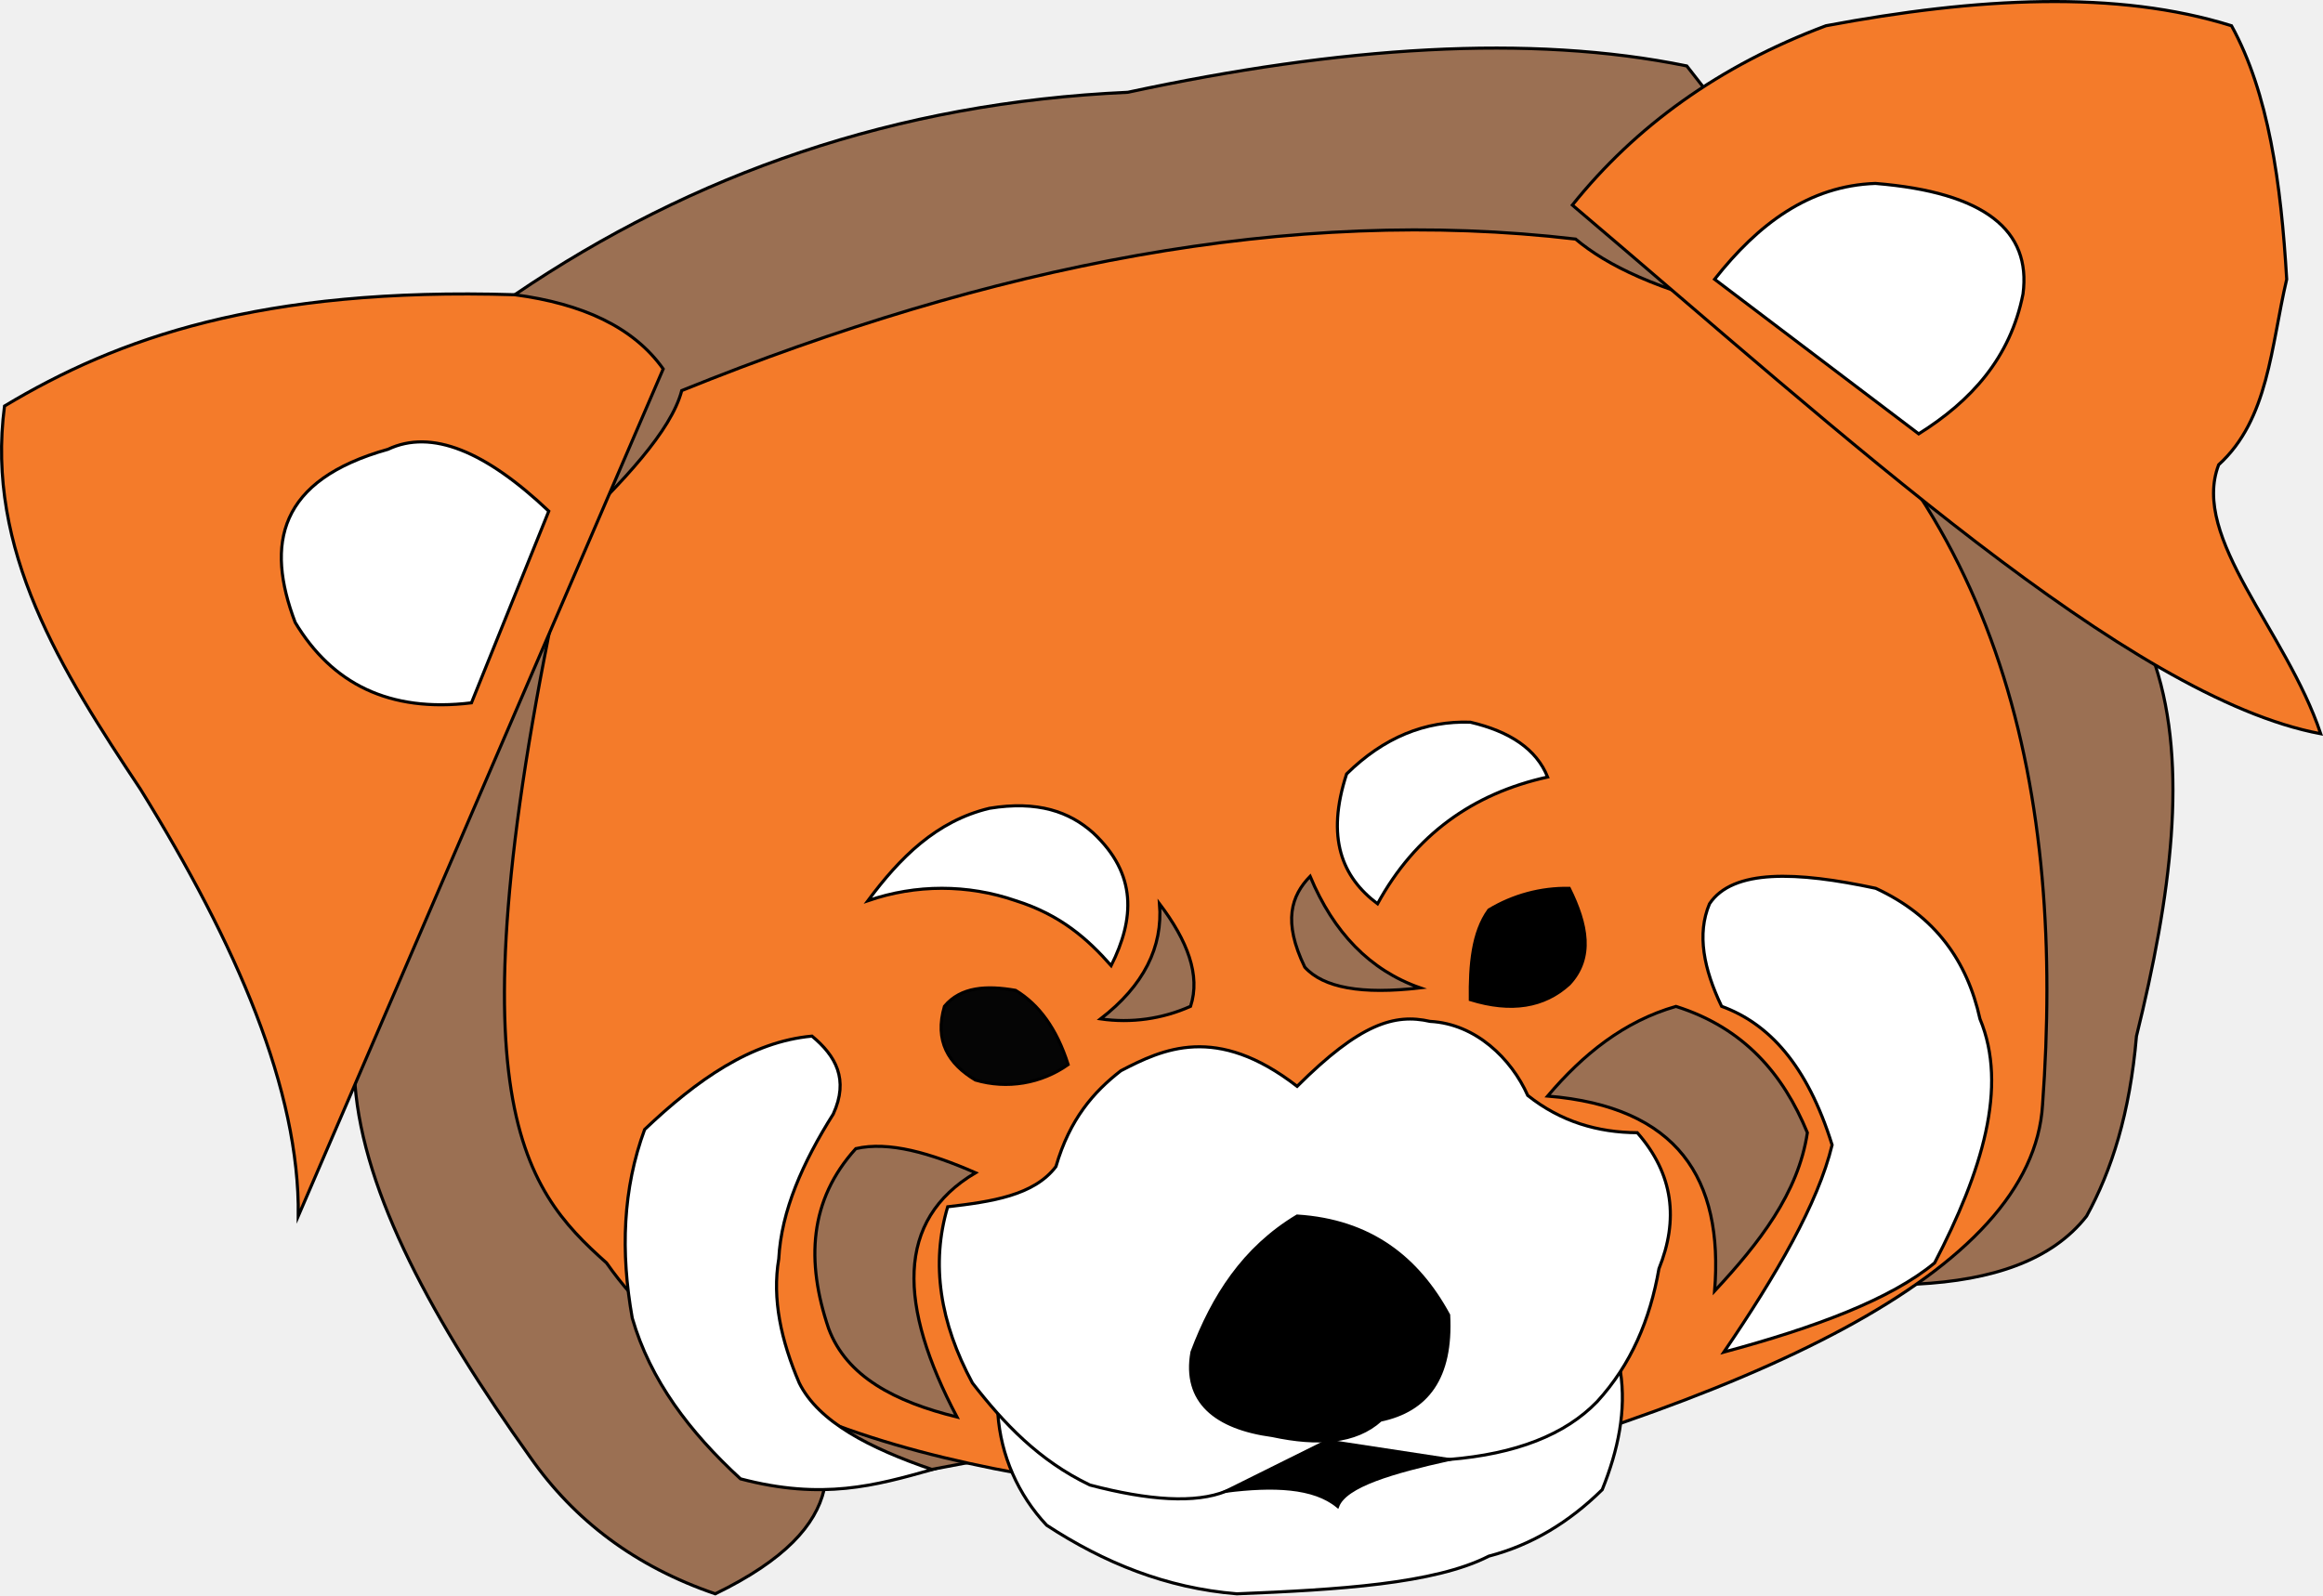
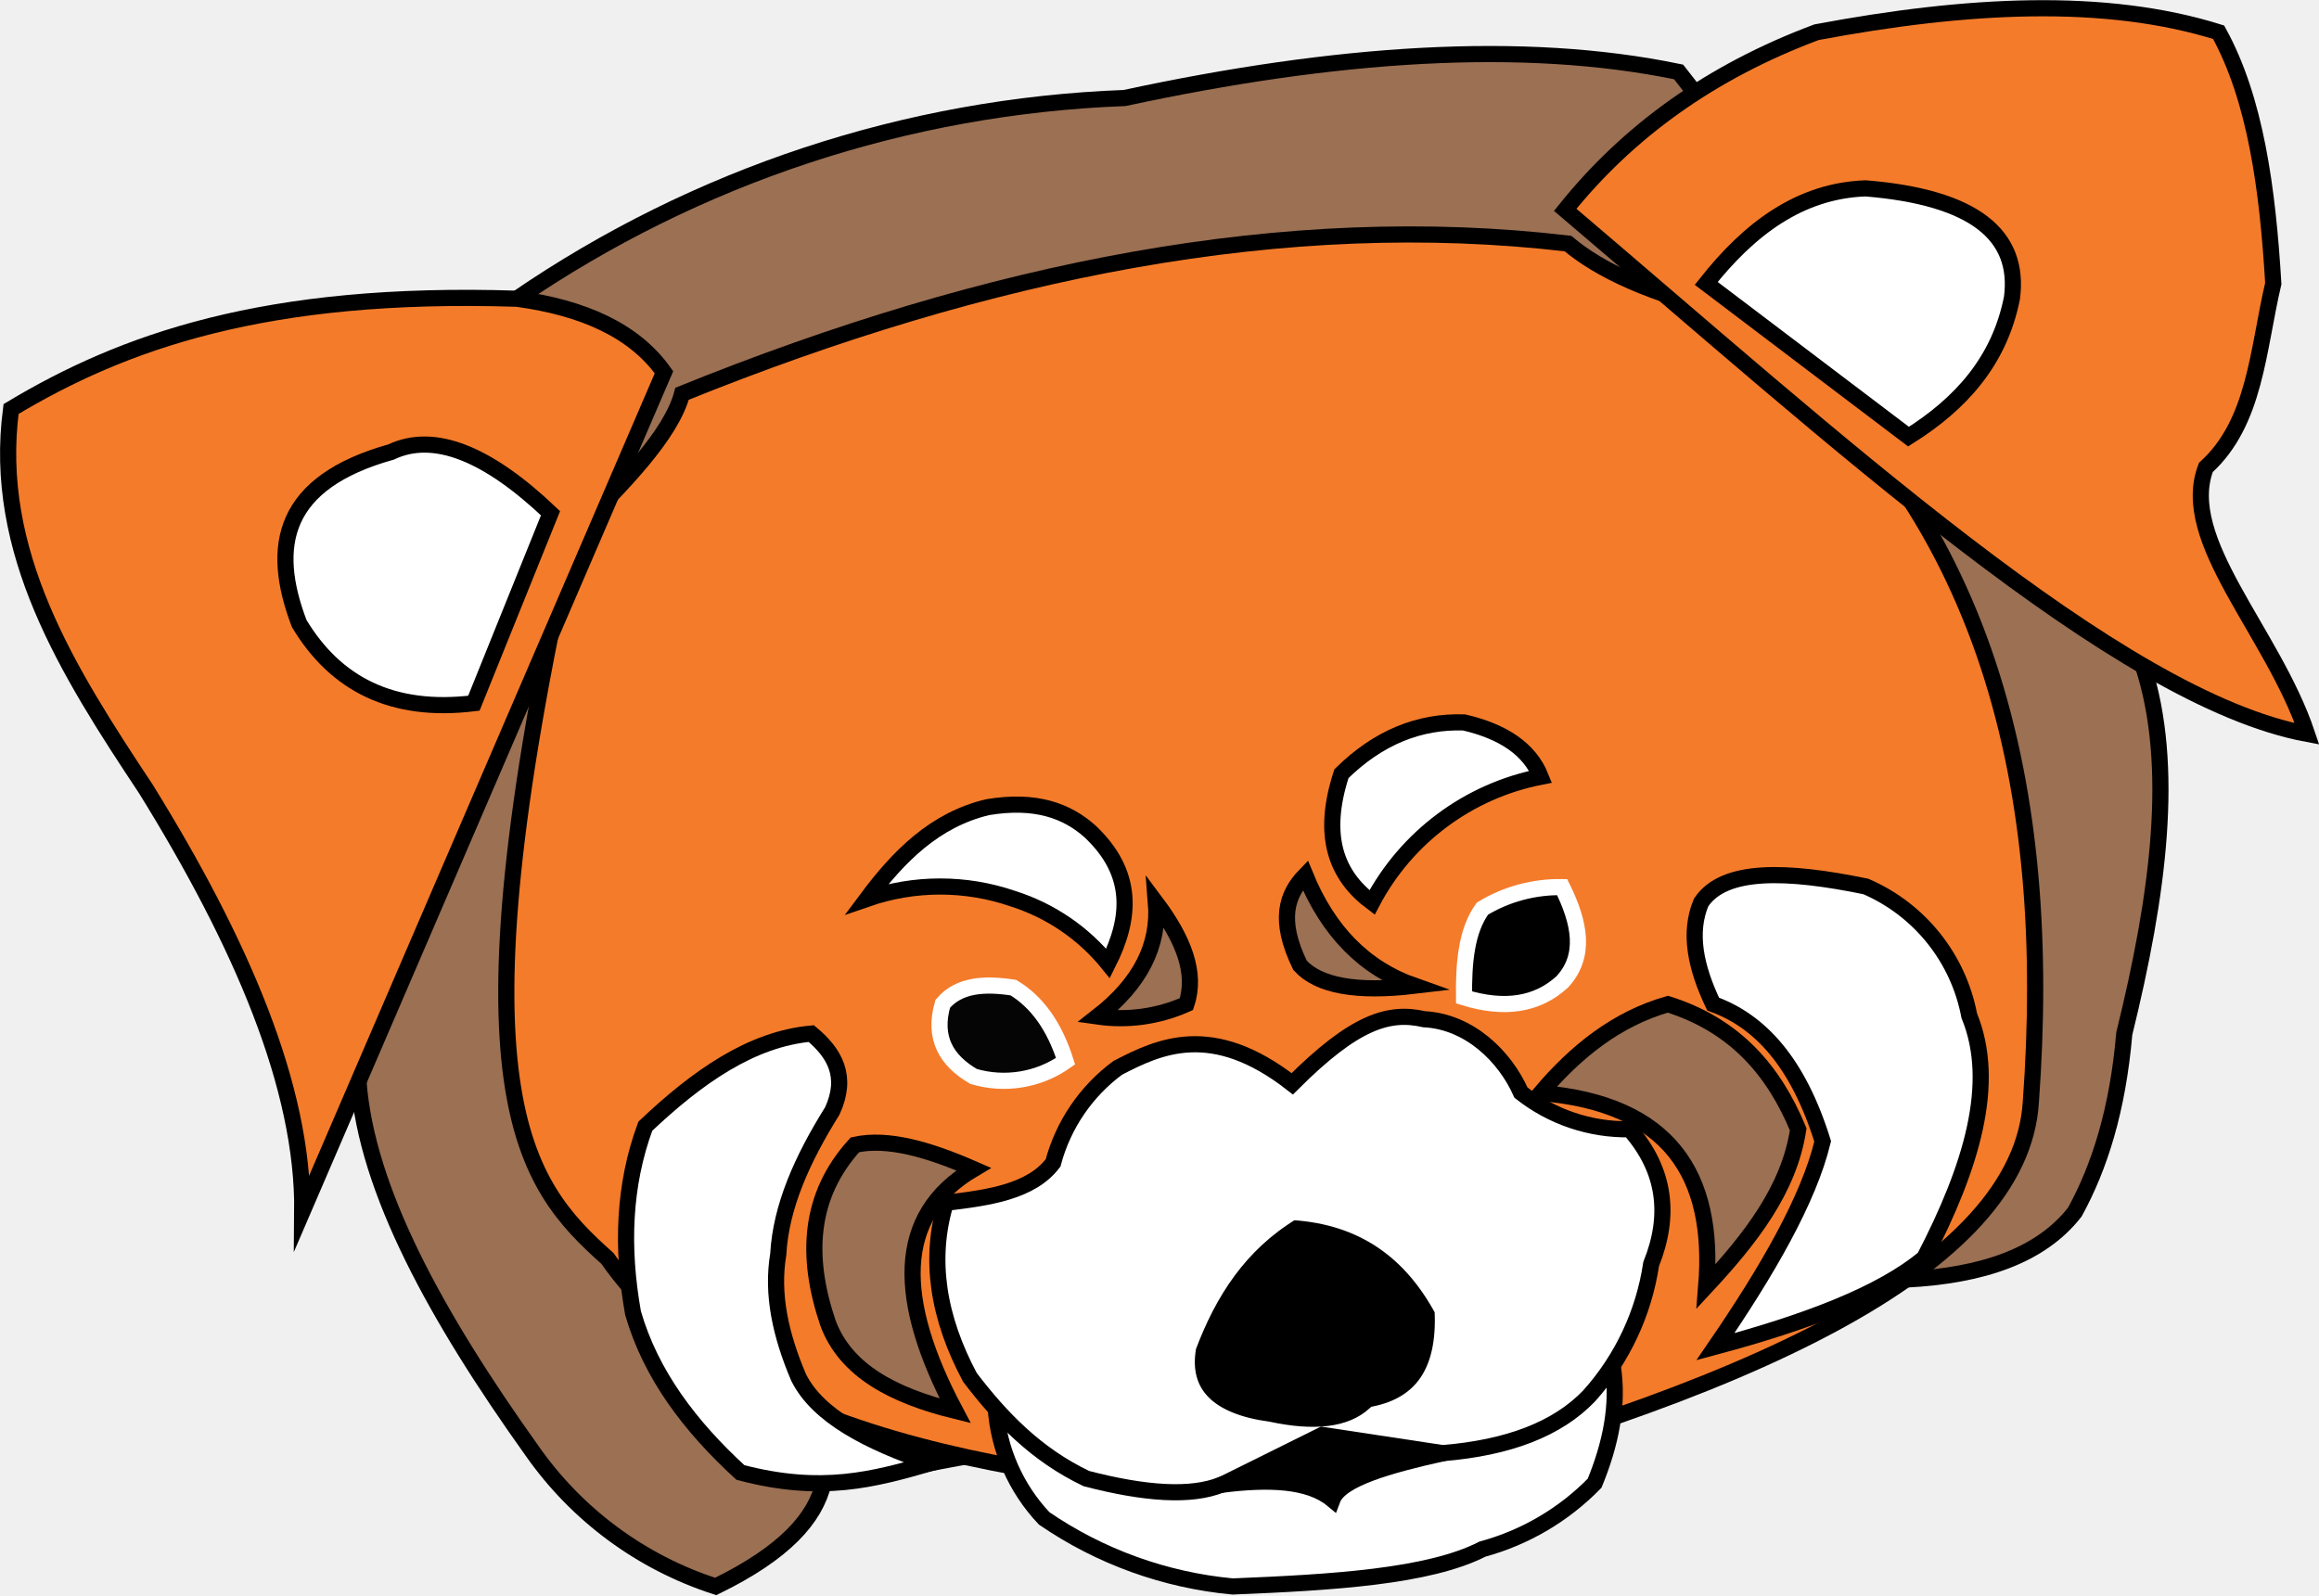
- <svg xmlns="http://www.w3.org/2000/svg" id="ec0e3779-8c3b-444a-98fd-cf63c3a41454" data-name="Layer 2" viewBox="0 0 751.2 516.05">
+ <svg xmlns="http://www.w3.org/2000/svg" id="f133a5ca-fb60-4262-a720-14c53d557370" data-name="Layer 2" viewBox="0 0 287.16 197.57">
  <defs>
-     <style>.a4aa5e37-c8eb-43a0-b839-50caae9a0b2e{fill:#9b7053;}.a300a340-0b66-498e-8597-ef89f7d19ae4,.a4aa5e37-c8eb-43a0-b839-50caae9a0b2e,.ae95533a-16f2-4039-b0a9-cfa1a6e1434b,.ea7afe06-83c2-44f4-aa77-c9ffdf2bf403,.fc5931e2-e59a-45c3-8237-a819b2f6cbd2{stroke:#000;stroke-miterlimit:10;}.ea7afe06-83c2-44f4-aa77-c9ffdf2bf403{fill:#f47b2a;}.a300a340-0b66-498e-8597-ef89f7d19ae4{fill:#fff;}.ae95533a-16f2-4039-b0a9-cfa1a6e1434b{fill:#050505;}</style>
+     <style>.e7925c2e-5587-484a-9988-628fd3a74f08{fill:#9b7053;}.bcd447fb-009a-4438-a4ca-01a37413eaa3,.e7925c2e-5587-484a-9988-628fd3a74f08,.ef7182ec-fc2c-459f-85aa-ce682bd43803,.fabc5203-c54a-4811-b1d2-d6dda51acc7a{stroke:#000;}.a0f1ca2c-5e22-4615-b529-a0a5263bb6b2,.bcd447fb-009a-4438-a4ca-01a37413eaa3,.e7925c2e-5587-484a-9988-628fd3a74f08,.e8c0d404-fd20-48c7-b431-670e1d4295e6,.ef7182ec-fc2c-459f-85aa-ce682bd43803,.fabc5203-c54a-4811-b1d2-d6dda51acc7a{stroke-miterlimit:10;stroke-width:2px;}.fabc5203-c54a-4811-b1d2-d6dda51acc7a{fill:#f47b2a;}.bcd447fb-009a-4438-a4ca-01a37413eaa3{fill:#fff;}.a0f1ca2c-5e22-4615-b529-a0a5263bb6b2,.e8c0d404-fd20-48c7-b431-670e1d4295e6{stroke:#fff;}.e8c0d404-fd20-48c7-b431-670e1d4295e6{fill:#050505;}</style>
  </defs>
-   <path class="a4aa5e37-c8eb-43a0-b839-50caae9a0b2e" d="M397.84,421.9c2.73,35.44,25.36,76.74,56.66,120.6,14.29,20.44,34,35.37,59.85,44.19,22.61-11,32.51-22.28,35.18-33.69l353.26-66.48c24.49-1.24,43.76-7.63,55-22,8.08-14.71,14-33.2,16.13-58.2,11.16-45.21,16.76-87.25,6.09-120L828.5,92.5c-50.82-10.41-112-6.27-180.75,8.52-75,3.38-140.56,26.29-198.25,65.48Z" transform="translate(-283.04 -71.17)" />
-   <path class="ea7afe06-83c2-44f4-aa77-c9ffdf2bf403" d="M503.5,197.5c-3.46,13.17-19,29.41-36,46-40.58,182.1-15.61,211.81,11.67,236.15,39.65,56.78,130.38,73.7,236.38,78.7,136-34.33,224.77-75.69,228-129.85,7.29-99.59-12.08-194.94-97-257-27.31-6.51-43.75-14.37-54-23C700.37,137.67,603.57,157,503.5,197.5Z" transform="translate(-283.04 -71.17)" />
-   <path class="a300a340-0b66-498e-8597-ef89f7d19ae4" d="M605.72,528.44A58.59,58.59,0,0,0,621.5,564.5c18.49,12.1,38.63,20.33,61.5,22.19,32.48-1.31,63.91-3.17,81.5-12.19,13.9-3.62,26-11,36.66-21.5,5.18-12.84,7.82-25.61,5.89-38.25" transform="translate(-283.04 -71.17)" />
-   <path class="a300a340-0b66-498e-8597-ef89f7d19ae4" d="M645.5,417.5c-8.73,6.78-16.5,15.52-21,31-7.1,9.38-20.9,11.36-35,13C584,480,587,499,597.5,518.5c10.1,13,21.46,25.1,38,33,19,5,34.12,6,44,2,16.61-5.51,27.73-10.94,32.73-16.26,8.47,4.6,22.38,6.14,39.36,6,21.66-1.76,37.57-8,47.91-18.7,11-12,17.14-26.57,20-43,6.36-15.79,4.79-30.55-7-44-12.73-.07-24.68-3.52-35.43-12.05-5.24-11.83-16.81-23.19-31.57-23.95-11.54-2.63-22.69.75-43,21C676.28,402.23,659,410.51,645.5,417.5Z" transform="translate(-283.04 -71.17)" />
-   <path class="fc5931e2-e59a-45c3-8237-a819b2f6cbd2" d="M758.5,394.5c-.13-11.22.73-21.72,6-29a48.5,48.5,0,0,1,26-7c5.76,11.64,7.9,22.46,0,30.95Q778.31,400.61,758.5,394.5Z" transform="translate(-283.04 -71.17)" />
-   <path class="fc5931e2-e59a-45c3-8237-a819b2f6cbd2" d="M702.5,464.5c-17.33,10.41-27.26,26.07-34,44-2.85,16,7.64,24.53,26,27,14.7,3.15,26.9,2.33,35-5,15-3.14,23.07-13.65,22-34C741.46,478,726.17,466,702.5,464.5Z" transform="translate(-283.04 -71.17)" />
-   <path class="ae95533a-16f2-4039-b0a9-cfa1a6e1434b" d="M588.45,396.66c-3.28,11.23,1.25,18.59,10,23.84a34.85,34.85,0,0,0,30-5c-3.69-11.63-9.46-19.44-17-24C602.08,389.86,593.74,390.32,588.45,396.66Z" transform="translate(-283.04 -71.17)" />
-   <path class="a300a340-0b66-498e-8597-ef89f7d19ae4" d="M642.36,383.5c-7.54-8.56-16.32-16.42-30.86-21a73.18,73.18,0,0,0-47.8,0C574,348.64,585.77,336.73,603,332.61c15.67-2.56,25.89,1.15,33.47,7.89C650.9,353.93,649.88,368.48,642.36,383.5Z" transform="translate(-283.04 -71.17)" />
-   <path class="a300a340-0b66-498e-8597-ef89f7d19ae4" d="M728.5,363.5c-11.51-8.62-16.73-21.38-10-42,12.08-11.89,25.46-17.21,40-16.74,12.83,3,21.41,8.75,25,17.74C759.19,327.87,740.66,341.27,728.5,363.5Z" transform="translate(-283.04 -71.17)" />
-   <path class="a300a340-0b66-498e-8597-ef89f7d19ae4" d="M545.62,406.3c7.67,6.36,12,14,6.88,25.2-9.88,15.69-16.81,31.32-17.63,46.84-2.19,13,.76,26.44,6.63,40.16,6.26,12.62,22.77,21.07,43,28-18.35,5.15-35.45,10-62,3-16.43-15.1-29.2-31.91-35-52-3.82-21.38-3.08-41.84,4-61C508.37,420.47,525.94,408.08,545.62,406.3Z" transform="translate(-283.04 -71.17)" />
-   <path class="a300a340-0b66-498e-8597-ef89f7d19ae4" d="M835.85,363.5c-4.15,9.84-1.84,21.12,3.91,33.16,15.1,5.5,27.6,18.71,35.74,44.84-4.54,18.85-18,42.05-35,67,29.48-7.92,54-17.1,68.15-28.85,15.34-29.53,23.82-56.95,14.66-78.92-4.1-18.6-14.35-33.3-33.71-42.24C864,353,843.38,352.22,835.85,363.5Z" transform="translate(-283.04 -71.17)" />
-   <path class="fc5931e2-e59a-45c3-8237-a819b2f6cbd2" d="M679.5,553.5l32.73-16.26,39.36,6c-17.86,4-33.51,8.4-36,15.15C707.87,552,694.74,551.58,679.5,553.5Z" transform="translate(-283.04 -71.17)" />
-   <path class="ea7afe06-83c2-44f4-aa77-c9ffdf2bf403" d="M497.5,190.5c-9.66-13.62-26.23-21.11-48-24-82.21-2.52-128.52,14.11-165,36-6.14,46.65,18.36,85.47,44,124,31.12,50.26,51.43,97.25,51,138Z" transform="translate(-283.04 -71.17)" />
-   <path class="ea7afe06-83c2-44f4-aa77-c9ffdf2bf403" d="M791.5,137.5c20.42-25.47,47.46-45.06,82-58,49-9.2,94.1-11.61,131.16,0,12,21.81,16,50.94,17.84,82-5.12,21.79-5.84,45.3-22,60-9.1,23.69,21.84,53.65,33,87C971.51,296.89,879.39,212.06,791.5,137.5Z" transform="translate(-283.04 -71.17)" />
-   <path class="a300a340-0b66-498e-8597-ef89f7d19ae4" d="M837.5,161.5c14.08-17.87,30.53-30.26,52-31,35.45,2.88,50.43,15.23,47.73,35.75-4.09,20.69-16.79,34.63-33.73,45.25Z" transform="translate(-283.04 -71.17)" />
-   <path class="a300a340-0b66-498e-8597-ef89f7d19ae4" d="M460.5,236.5l-25,62c-26.68,3.25-45.13-6.27-57-26-9.68-25.42-5.42-46.06,30-56C422.6,209.84,440.09,217.16,460.5,236.5Z" transform="translate(-283.04 -71.17)" />
-   <path class="a4aa5e37-c8eb-43a0-b839-50caae9a0b2e" d="M783.5,425.69c11.49-13.55,24.74-24.2,41.5-29,22,6.95,34.67,21.86,42.5,40.84-2.94,19.6-15.61,35.72-30,51.22C840.44,452.43,825.57,429.13,783.5,425.69Z" transform="translate(-283.04 -71.17)" />
-   <path class="a4aa5e37-c8eb-43a0-b839-50caae9a0b2e" d="M598.5,450.5c-14.53-6.34-28-10.29-38.71-7.81-15.1,16.65-16.17,36.46-8.8,58.18,5.79,15.56,21.49,23.71,41.51,28.63C573.51,493.52,572.55,465.82,598.5,450.5Z" transform="translate(-283.04 -71.17)" />
-   <path class="a4aa5e37-c8eb-43a0-b839-50caae9a0b2e" d="M658,363.5c1.12,14-5.08,26.44-19.06,37.23a52.72,52.72,0,0,0,29.1-4.07C671.34,386.58,667,375.38,658,363.5Z" transform="translate(-283.04 -71.17)" />
-   <path class="a4aa5e37-c8eb-43a0-b839-50caae9a0b2e" d="M706.7,354.62c-6.06,6.23-8.93,14.54-1.72,29.38q9,10,37.3,6.69C726,385,714.27,372.73,706.7,354.62Z" transform="translate(-283.04 -71.17)" />
+   <path class="e7925c2e-5587-484a-9988-628fd3a74f08" d="M326.93,204.62c1,13.45,9.63,29.13,21.51,45.77a44.37,44.37,0,0,0,22.72,16.78c8.58-4.18,12.33-8.46,13.35-12.79L518.6,229.15c9.3-.48,16.62-2.9,20.87-8.36,3.06-5.59,5.3-12.61,6.12-22.1,4.23-17.16,6.36-33.12,2.31-45.57L490.4,79.58c-19.29-4-42.51-2.38-68.61,3.23a142.57,142.57,0,0,0-75.25,24.86Z" transform="translate(-282.54 -70.67)" />
+   <path class="fabc5203-c54a-4811-b1d2-d6dda51acc7a" d="M367,119.44c-1.32,5-7.23,11.16-13.67,17.46-15.4,69.12-5.92,80.4,4.43,89.64,15.05,21.55,49.49,28,89.73,29.87,51.6-13,85.32-28.73,86.53-49.29,2.76-37.8-4.59-74-36.82-97.55-10.37-2.47-16.61-5.46-20.5-8.73C441.76,96.72,405,104.07,367,119.44Z" transform="translate(-282.54 -70.67)" />
+   <path class="bcd447fb-009a-4438-a4ca-01a37413eaa3" d="M405.84,245.06a22.16,22.16,0,0,0,6,13.68,49.4,49.4,0,0,0,23.34,8.43c12.33-.5,24.26-1.21,30.94-4.63A30.6,30.6,0,0,0,480,254.38c2-4.87,3-9.72,2.24-14.52" transform="translate(-282.54 -70.67)" />
+   <path class="bcd447fb-009a-4438-a4ca-01a37413eaa3" d="M420.94,202.94a21.55,21.55,0,0,0-8,11.77c-2.7,3.56-7.94,4.31-13.29,4.94-2.11,7-.95,14.24,3,21.63,3.83,5,8.14,9.53,14.42,12.53,7.23,1.88,12.95,2.28,16.7.76,6.31-2.09,10.53-4.15,12.43-6.17,3.21,1.74,8.49,2.33,14.94,2.26,8.22-.67,14.26-3,18.19-7.1A31.42,31.42,0,0,0,487,227.24c2.41-6,1.81-11.6-2.66-16.7A21.12,21.12,0,0,1,470.88,206c-2-4.49-6.38-8.8-12-9.09-4.38-1-8.61.29-16.32,8C432.62,197.15,426.05,200.29,420.94,202.94Z" transform="translate(-282.54 -70.67)" />
+   <path class="a0f1ca2c-5e22-4615-b529-a0a5263bb6b2" d="M463.83,194.21c-.05-4.25.28-8.24,2.28-11a18.41,18.41,0,0,1,9.87-2.66c2.19,4.42,3,8.52,0,11.75Q471.35,196.53,463.83,194.21Z" transform="translate(-282.54 -70.67)" />
+   <path class="a0f1ca2c-5e22-4615-b529-a0a5263bb6b2" d="M442.58,220.79c-6.58,4-10.35,9.89-12.91,16.7-1.08,6.06,2.9,9.31,9.87,10.25,5.58,1.19,10.21.88,13.28-1.9,5.69-1.19,8.76-5.18,8.36-12.91C457.37,225.89,451.56,221.35,442.58,220.79Z" transform="translate(-282.54 -70.67)" />
+   <path class="e8c0d404-fd20-48c7-b431-670e1d4295e6" d="M399.28,195c-1.24,4.26.48,7.05,3.82,9a13.24,13.24,0,0,0,11.39-1.89c-1.4-4.42-3.6-7.38-6.46-9.11C404.46,192.45,401.29,192.63,399.28,195Z" transform="translate(-282.54 -70.67)" />
+   <path class="bcd447fb-009a-4438-a4ca-01a37413eaa3" d="M419.75,190a24.79,24.79,0,0,0-11.72-8,27.71,27.71,0,0,0-18.14,0c3.92-5.26,8.38-9.78,14.93-11.35,5.95-1,9.83.44,12.7,3C423,178.82,422.6,184.34,419.75,190Z" transform="translate(-282.54 -70.67)" />
+   <path class="bcd447fb-009a-4438-a4ca-01a37413eaa3" d="M452.44,182.45c-4.37-3.27-6.35-8.12-3.79-15.95,4.58-4.51,9.66-6.53,15.18-6.35,4.87,1.13,8.12,3.32,9.49,6.73A30.17,30.17,0,0,0,452.44,182.45Z" transform="translate(-282.54 -70.67)" />
+   <path class="bcd447fb-009a-4438-a4ca-01a37413eaa3" d="M383,198.69c2.91,2.42,4.56,5.31,2.61,9.57-3.75,6-6.38,11.89-6.7,17.78-.83,4.93.29,10,2.52,15.24,2.38,4.79,8.64,8,16.32,10.63-7,2-13.45,3.8-23.53,1.14-6.24-5.73-11.08-12.11-13.29-19.74-1.45-8.11-1.17-15.88,1.52-23.15C368.89,204.07,375.55,199.37,383,198.69Z" transform="translate(-282.54 -70.67)" />
+   <path class="bcd447fb-009a-4438-a4ca-01a37413eaa3" d="M493.19,182.45c-1.57,3.73-.7,8,1.49,12.59,5.73,2.08,10.48,7.1,13.56,17-1.72,7.15-6.82,16-13.28,25.43,11.19-3,20.48-6.49,25.87-11,5.82-11.21,9-21.62,5.56-30a21.86,21.86,0,0,0-12.8-16C503.87,178.47,496.05,178.17,493.19,182.45Z" transform="translate(-282.54 -70.67)" />
+   <path class="ef7182ec-fc2c-459f-85aa-ce682bd43803" d="M433.84,254.57l12.43-6.17,14.94,2.26c-6.78,1.53-12.72,3.19-13.68,5.75C444.61,254,439.63,253.84,433.84,254.57Z" transform="translate(-282.54 -70.67)" />
+   <path class="fabc5203-c54a-4811-b1d2-d6dda51acc7a" d="M364.76,116.78c-3.67-5.17-10-8-18.22-9.11-31.21-1-48.79,5.35-62.63,13.66-2.34,17.71,7,32.45,16.7,47.07,11.81,19.08,19.52,36.92,19.36,52.39Z" transform="translate(-282.54 -70.67)" />
+   <path class="fabc5203-c54a-4811-b1d2-d6dda51acc7a" d="M476.36,96.66c7.75-9.67,18-17.1,31.12-22,18.6-3.49,35.72-4.4,49.79,0,4.56,8.28,6.07,19.34,6.77,31.13-1.94,8.27-2.21,17.19-8.35,22.78-3.45,9,8.29,20.36,12.53,33C544.69,157.16,509.72,125,476.36,96.66Z" transform="translate(-282.54 -70.67)" />
+   <path class="bcd447fb-009a-4438-a4ca-01a37413eaa3" d="M493.82,105.77C499.17,99,505.41,94.29,513.56,94c13.45,1.1,19.14,5.78,18.12,13.57-1.56,7.86-6.38,13.15-12.81,17.18Z" transform="translate(-282.54 -70.67)" />
+   <path class="bcd447fb-009a-4438-a4ca-01a37413eaa3" d="M350.71,134.24l-9.49,23.53c-10.12,1.24-17.13-2.38-21.63-9.87-3.68-9.65-2.06-17.48,11.39-21.25C336.33,124.12,343,126.9,350.71,134.24Z" transform="translate(-282.54 -70.67)" />
+   <path class="e7925c2e-5587-484a-9988-628fd3a74f08" d="M473.32,206.05c4.36-5.14,9.39-9.18,15.75-11,8.37,2.63,13.16,8.29,16.14,15.5-1.12,7.44-5.93,13.56-11.39,19.44C494.94,216.2,489.29,207.36,473.32,206.05Z" transform="translate(-282.54 -70.67)" />
+   <path class="e7925c2e-5587-484a-9988-628fd3a74f08" d="M403.1,215.47c-5.52-2.41-10.64-3.91-14.7-3-5.73,6.32-6.13,13.84-3.33,22.08,2.19,5.91,8.15,9,15.75,10.87C393.61,231.8,393.25,221.29,403.1,215.47Z" transform="translate(-282.54 -70.67)" />
+   <path class="e7925c2e-5587-484a-9988-628fd3a74f08" d="M425.68,182.45c.43,5.31-1.93,10-7.23,14.13a20,20,0,0,0,11-1.54C430.75,191.21,429.09,187,425.68,182.45Z" transform="translate(-282.54 -70.67)" />
+   <path class="e7925c2e-5587-484a-9988-628fd3a74f08" d="M444.17,179.07c-2.3,2.37-3.39,5.53-.65,11.16q3.44,3.81,14.16,2.54C451.49,190.59,447,186,444.17,179.07Z" transform="translate(-282.54 -70.67)" />
</svg>
